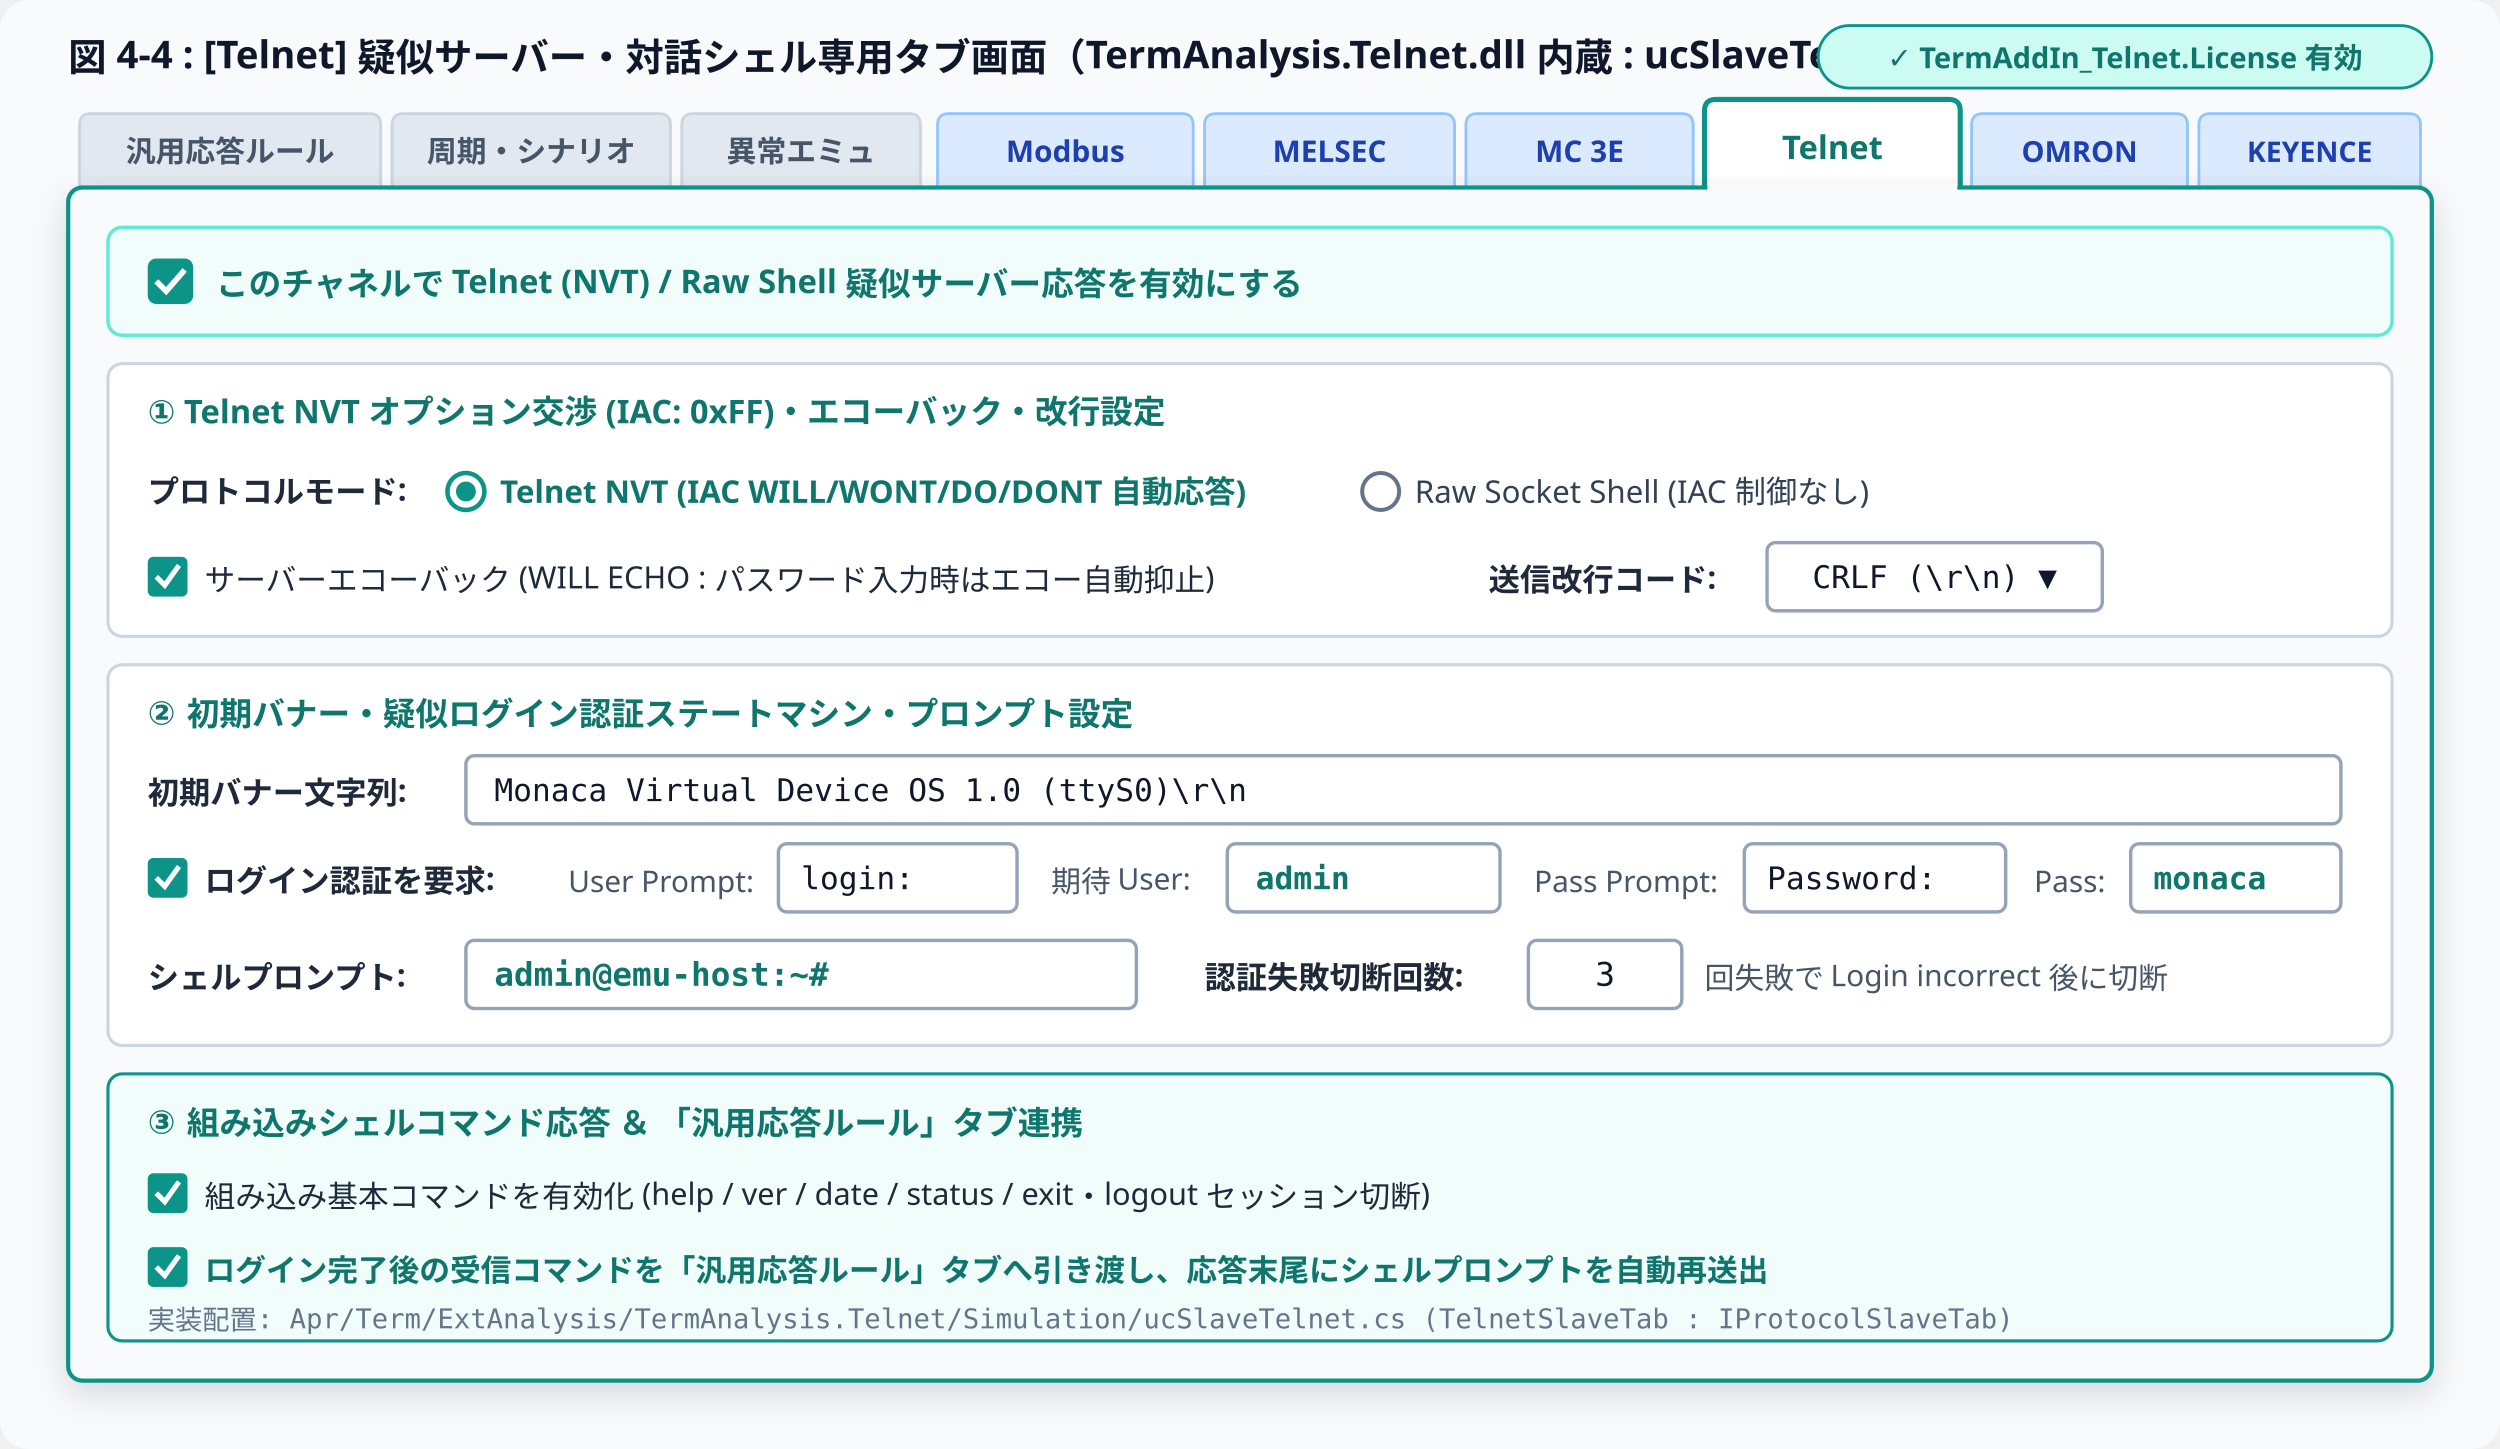
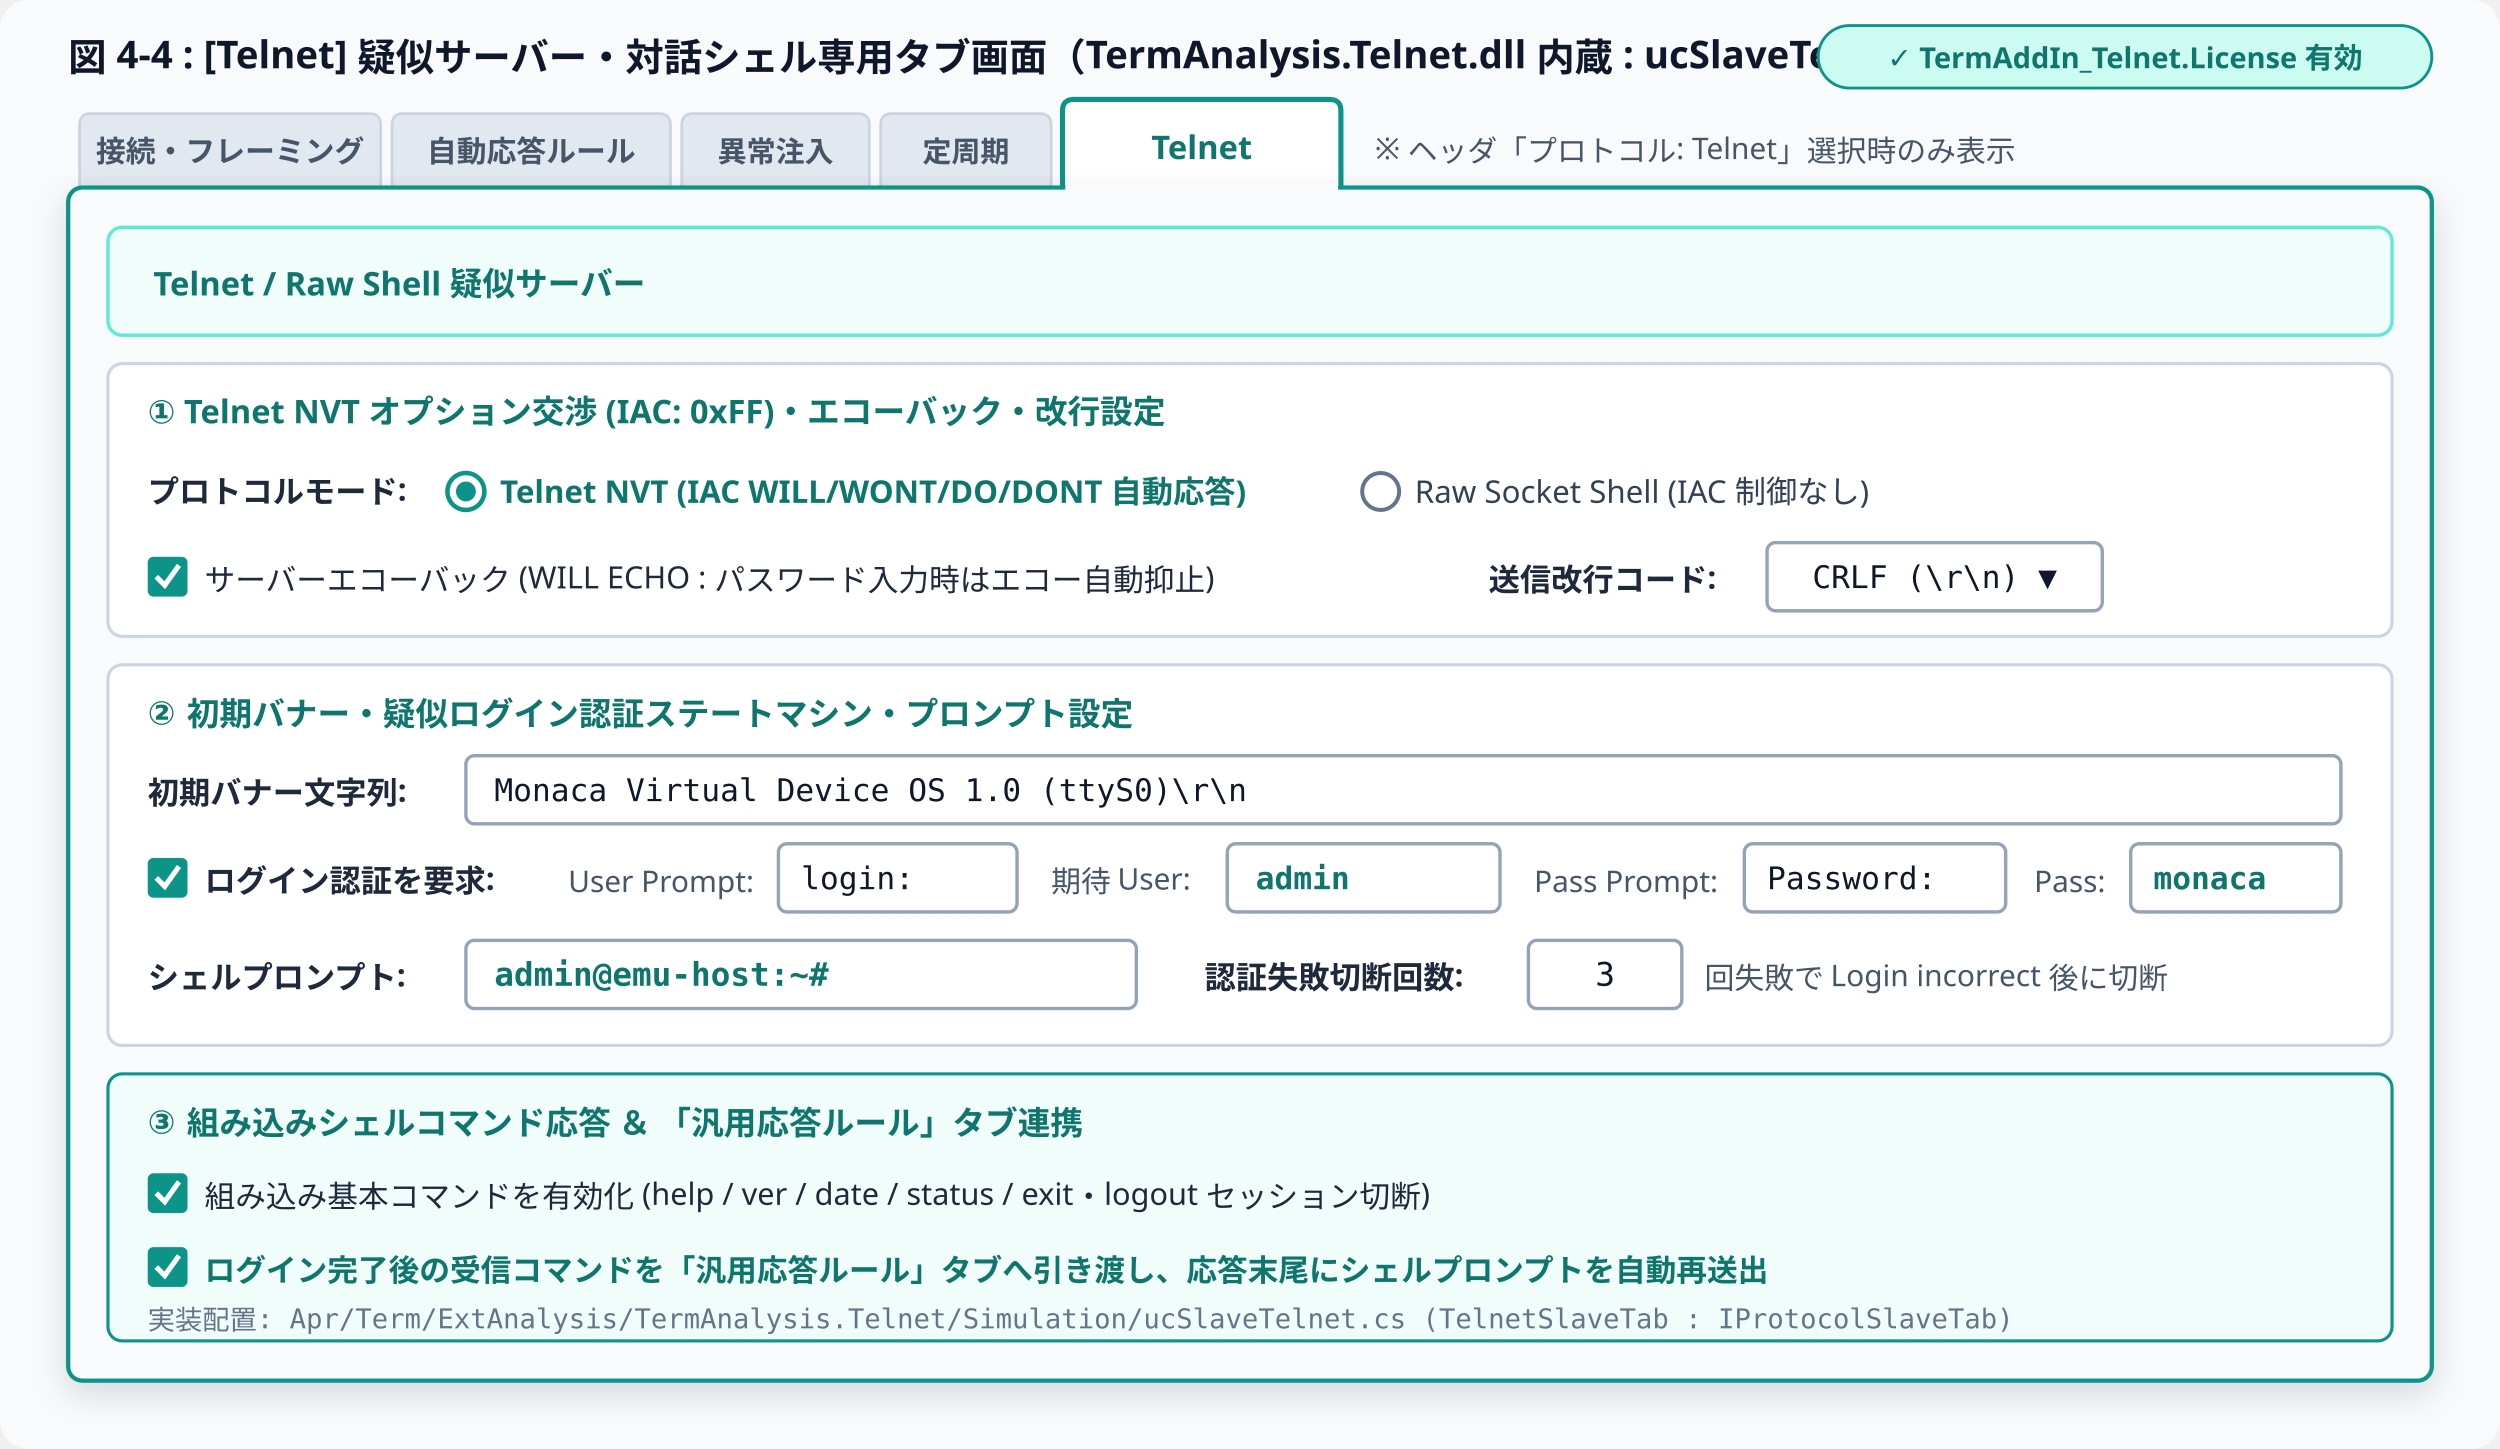
<svg xmlns="http://www.w3.org/2000/svg" width="880" height="510" viewBox="0 0 880 510">
  <defs>
    <filter id="cardShadow" x="-2%" y="-2%" width="104%" height="106%">
      <feDropShadow dx="0" dy="4" stdDeviation="6" flood-color="#0F172A" flood-opacity="0.14" />
    </filter>
    <style>
      .ui { font-family: 'Yu Gothic UI', 'Meiryo UI', 'Segoe UI', sans-serif; }
      .mono { font-family: 'Consolas', 'BIZ UDGothic', 'MS Gothic', monospace; }
      .lbl { font-family: 'Yu Gothic UI', 'Meiryo UI', sans-serif; font-size: 11px; font-weight: 700; fill: #1E293B; }
      .sub { font-family: 'Yu Gothic UI', 'Meiryo UI', sans-serif; font-size: 10.5px; fill: #475569; }
      .inp { fill: #FFFFFF; stroke: #94A3B8; stroke-width: 1.2; rx: 3; }
      .grp { fill: #FFFFFF; stroke: #CBD5E1; stroke-width: 1.1; rx: 5; }
      .grp-hdr { font-family: 'Yu Gothic UI', 'Meiryo UI', sans-serif; font-size: 11.5px; font-weight: 700; fill: #0F766E; }
    </style>
  </defs>
  <rect x="0" y="0" width="880" height="510" fill="#F8FAFC" rx="10" />
  <text x="24" y="25" class="ui" font-size="13.5" font-weight="700" fill="#0F172A">図 4-4 : [Telnet] 疑似サーバー・対話シェル専用タブ画面（TermAnalysis.Telnet.dll 内蔵 : ucSlaveTelnet）</text>
  <rect x="640" y="9" width="216" height="22" rx="11" fill="#CCFBF1" stroke="#0D9488" stroke-width="1" />
  <text x="748" y="24" class="ui" font-size="10.2" font-weight="700" fill="#0F766E" text-anchor="middle">✓ TermAddIn_Telnet.License 有効</text>
  <path d="M 28 66 L 28 44 Q 28 40 32 40 L 130 40 Q 134 40 134 44 L 134 66 Z" fill="#E2E8F0" stroke="#CBD5E1" stroke-width="1" />
-   <text x="81" y="57" class="ui" font-size="10.5" font-weight="600" fill="#475569" text-anchor="middle">汎用応答ルール</text>
+   <text x="81" y="57" class="ui" font-size="10.5" font-weight="600" fill="#475569" text-anchor="middle">接続・フレーミング</text>
  <path d="M 138 66 L 138 44 Q 138 40 142 40 L 232 40 Q 236 40 236 44 L 236 66 Z" fill="#E2E8F0" stroke="#CBD5E1" stroke-width="1" />
-   <text x="187" y="57" class="ui" font-size="10.5" font-weight="600" fill="#475569" text-anchor="middle">周期・シナリオ</text>
-   <path d="M 240 66 L 240 44 Q 240 40 244 40 L 320 40 Q 324 40 324 44 L 324 66 Z" fill="#E2E8F0" stroke="#CBD5E1" stroke-width="1" />
-   <text x="282" y="57" class="ui" font-size="10.5" font-weight="600" fill="#475569" text-anchor="middle">異常エミュ</text>
-   <path d="M 330 66 L 330 44 Q 330 40 334 40 L 416 40 Q 420 40 420 44 L 420 66 Z" fill="#DBEAFE" stroke="#93C5FD" stroke-width="1" />
-   <text x="375" y="57" class="ui" font-size="10.5" font-weight="600" fill="#1E40AF" text-anchor="middle">Modbus</text>
-   <path d="M 424 66 L 424 44 Q 424 40 428 40 L 508 40 Q 512 40 512 44 L 512 66 Z" fill="#DBEAFE" stroke="#93C5FD" stroke-width="1" />
-   <text x="468" y="57" class="ui" font-size="10.5" font-weight="600" fill="#1E40AF" text-anchor="middle">MELSEC</text>
-   <path d="M 516 66 L 516 44 Q 516 40 520 40 L 592 40 Q 596 40 596 44 L 596 66 Z" fill="#DBEAFE" stroke="#93C5FD" stroke-width="1" />
-   <text x="556" y="57" class="ui" font-size="10.5" font-weight="600" fill="#1E40AF" text-anchor="middle">MC 3E</text>
-   <path d="M 600 67 L 600 39 Q 600 35 604 35 L 686 35 Q 690 35 690 39 L 690 67 Z" fill="#FFFFFF" stroke="#0D9488" stroke-width="1.8" />
-   <text x="645" y="56" class="ui" font-size="11.5" font-weight="700" fill="#0F766E" text-anchor="middle">Telnet</text>
-   <path d="M 694 66 L 694 44 Q 694 40 698 40 L 766 40 Q 770 40 770 44 L 770 66 Z" fill="#DBEAFE" stroke="#93C5FD" stroke-width="1" />
-   <text x="732" y="57" class="ui" font-size="10.2" font-weight="600" fill="#1E40AF" text-anchor="middle">OMRON</text>
-   <path d="M 774 66 L 774 44 Q 774 40 778 40 L 848 40 Q 852 40 852 44 L 852 66 Z" fill="#DBEAFE" stroke="#93C5FD" stroke-width="1" />
-   <text x="813" y="57" class="ui" font-size="10.0" font-weight="600" fill="#1E40AF" text-anchor="middle">KEYENCE</text>
+   <text x="187" y="57" class="ui" font-size="10.5" font-weight="600" fill="#475569" text-anchor="middle">自動応答ルール</text>
+   <path d="M 240 66 L 240 44 Q 240 40 244 40 L 302 40 Q 306 40 306 44 L 306 66 Z" fill="#E2E8F0" stroke="#CBD5E1" stroke-width="1" />
+   <text x="273" y="57" class="ui" font-size="10.2" font-weight="600" fill="#475569" text-anchor="middle">異常注入</text>
+   <path d="M 310 66 L 310 44 Q 310 40 314 40 L 366 40 Q 370 40 370 44 L 370 66 Z" fill="#E2E8F0" stroke="#CBD5E1" stroke-width="1" />
+   <text x="340" y="57" class="ui" font-size="10.2" font-weight="600" fill="#475569" text-anchor="middle">定周期</text>
+   <path d="M 374 67 L 374 39 Q 374 35 378 35 L 468 35 Q 472 35 472 39 L 472 67 Z" fill="#FFFFFF" stroke="#0D9488" stroke-width="1.8" />
+   <text x="423" y="56" class="ui" font-size="11.5" font-weight="700" fill="#0F766E" text-anchor="middle">Telnet</text>
+   <text x="484" y="56" class="sub" font-size="9.8">※ ヘッダ「プロトコル: Telnet」選択時のみ表示</text>
  <g filter="url(#cardShadow)">
    <rect x="24" y="66" width="832" height="420" rx="5" fill="#F8FAFC" stroke="#0D9488" stroke-width="1.5" />
  </g>
-   <line x1="601" y1="66" x2="689" y2="66" stroke="#F8FAFC" stroke-width="2.5" />
+   <line x1="375" y1="66" x2="471" y2="66" stroke="#F8FAFC" stroke-width="2.5" />
  <rect x="38" y="80" width="804" height="38" rx="5" fill="#F0FDFA" stroke="#5EEAD4" stroke-width="1.2" />
-   <rect x="52" y="91" width="16" height="16" rx="3" fill="#0D9488" />
-   <path d="M 55 99 L 58.5 102.5 L 65 95" stroke="#FFFFFF" stroke-width="2" fill="none" />
-   <text x="76" y="104" class="ui" font-size="11.5" font-weight="700" fill="#0F766E">このチャネルで Telnet (NVT) / Raw Shell 疑似サーバー応答を有効にする</text>
+   <text x="54" y="104" class="ui" font-size="11.5" font-weight="700" fill="#0F766E">Telnet / Raw Shell 疑似サーバー</text>
  <rect x="38" y="128" width="804" height="96" class="grp" />
  <text x="52" y="149" class="grp-hdr">① Telnet NVT オプション交渉 (IAC: 0xFF)・エコーバック・改行設定</text>
  <text x="52" y="177" class="lbl">プロトコルモード:</text>
  <circle cx="164" cy="173" r="6.5" fill="#FFFFFF" stroke="#0D9488" stroke-width="1.6" />
  <circle cx="164" cy="173" r="3.5" fill="#0D9488" />
  <text x="176" y="177" class="ui" font-size="11" font-weight="700" fill="#0F766E">Telnet NVT (IAC WILL/WONT/DO/DONT 自動応答)</text>
  <circle cx="486" cy="173" r="6.5" fill="#FFFFFF" stroke="#64748B" stroke-width="1.4" />
  <text x="498" y="177" class="ui" font-size="11" fill="#334155">Raw Socket Shell (IAC 制御なし)</text>
  <rect x="52" y="196" width="14" height="14" rx="2" fill="#0D9488" />
  <path d="M 55 203 L 58 206 L 63 199" stroke="#FFFFFF" stroke-width="1.8" fill="none" />
  <text x="72" y="208" class="ui" font-size="10.8" fill="#1E293B">サーバーエコーバック (WILL ECHO : パスワード入力時はエコー自動抑止)</text>
  <text x="524" y="208" class="lbl">送信改行コード:</text>
  <rect x="622" y="191" width="118" height="24" class="inp" />
  <text x="681" y="207" class="mono" font-size="11" fill="#0F172A" text-anchor="middle">CRLF (\r\n) ▼</text>
  <rect x="38" y="234" width="804" height="134" class="grp" />
  <text x="52" y="255" class="grp-hdr">② 初期バナー・疑似ログイン認証ステートマシン・プロンプト設定</text>
  <text x="52" y="283" class="lbl">初期バナー文字列:</text>
  <rect x="164" y="266" width="660" height="24" class="inp" />
  <text x="174" y="282" class="mono" font-size="11" fill="#0F172A">Monaca Virtual Device OS 1.0 (ttyS0)\r\n</text>
  <rect x="52" y="302" width="14" height="14" rx="2" fill="#0D9488" />
  <path d="M 55 309 L 58 312 L 63 305" stroke="#FFFFFF" stroke-width="1.8" fill="none" />
  <text x="72" y="314" class="lbl">ログイン認証を要求:</text>
  <text x="200" y="314" class="sub">User Prompt:</text>
  <rect x="274" y="297" width="84" height="24" class="inp" />
  <text x="282" y="313" class="mono" font-size="11" fill="#0F172A">login: </text>
  <text x="370" y="314" class="sub">期待 User:</text>
  <rect x="432" y="297" width="96" height="24" class="inp" />
  <text x="442" y="313" class="mono" font-size="11" font-weight="700" fill="#0F766E">admin</text>
  <text x="540" y="314" class="sub">Pass Prompt:</text>
  <rect x="614" y="297" width="92" height="24" class="inp" />
  <text x="622" y="313" class="mono" font-size="11" fill="#0F172A">Password: </text>
  <text x="716" y="314" class="sub">Pass:</text>
  <rect x="750" y="297" width="74" height="24" class="inp" />
  <text x="758" y="313" class="mono" font-size="11" font-weight="700" fill="#0F766E">monaca</text>
  <text x="52" y="348" class="lbl">シェルプロンプト:</text>
  <rect x="164" y="331" width="236" height="24" class="inp" />
  <text x="174" y="347" class="mono" font-size="11.5" font-weight="700" fill="#0F766E">admin@emu-host:~# </text>
  <text x="424" y="348" class="lbl">認証失敗切断回数:</text>
  <rect x="538" y="331" width="54" height="24" class="inp" />
  <text x="565" y="347" class="mono" font-size="11.5" fill="#0F172A" text-anchor="middle">3</text>
  <text x="600" y="348" class="sub">回失敗で Login incorrect 後に切断</text>
  <rect x="38" y="378" width="804" height="94" rx="5" fill="#F0FDFA" stroke="#0D9488" stroke-width="1.1" />
  <text x="52" y="399" class="grp-hdr">③ 組み込みシェルコマンド応答 ＆ 「汎用応答ルール」タブ連携</text>
  <rect x="52" y="413" width="14" height="14" rx="2" fill="#0D9488" />
  <path d="M 55 420 L 58 423 L 63 416" stroke="#FFFFFF" stroke-width="1.8" fill="none" />
  <text x="72" y="425" class="ui" font-size="10.8" fill="#1E293B">組み込み基本コマンドを有効化 (help / ver / date / status / exit・logout セッション切断)</text>
  <rect x="52" y="439" width="14" height="14" rx="2" fill="#0D9488" />
  <path d="M 55 446 L 58 449 L 63 442" stroke="#FFFFFF" stroke-width="1.8" fill="none" />
  <text x="72" y="451" class="ui" font-size="10.8" font-weight="700" fill="#0F766E">ログイン完了後の受信コマンドを「汎用応答ルール」タブへ引き渡し、応答末尾にシェルプロンプトを自動再送出</text>
  <text x="52" y="468" class="mono" font-size="9.6" fill="#64748B">実装配置: Apr/Term/ExtAnalysis/TermAnalysis.Telnet/Simulation/ucSlaveTelnet.cs (TelnetSlaveTab : IProtocolSlaveTab)</text>
</svg>
